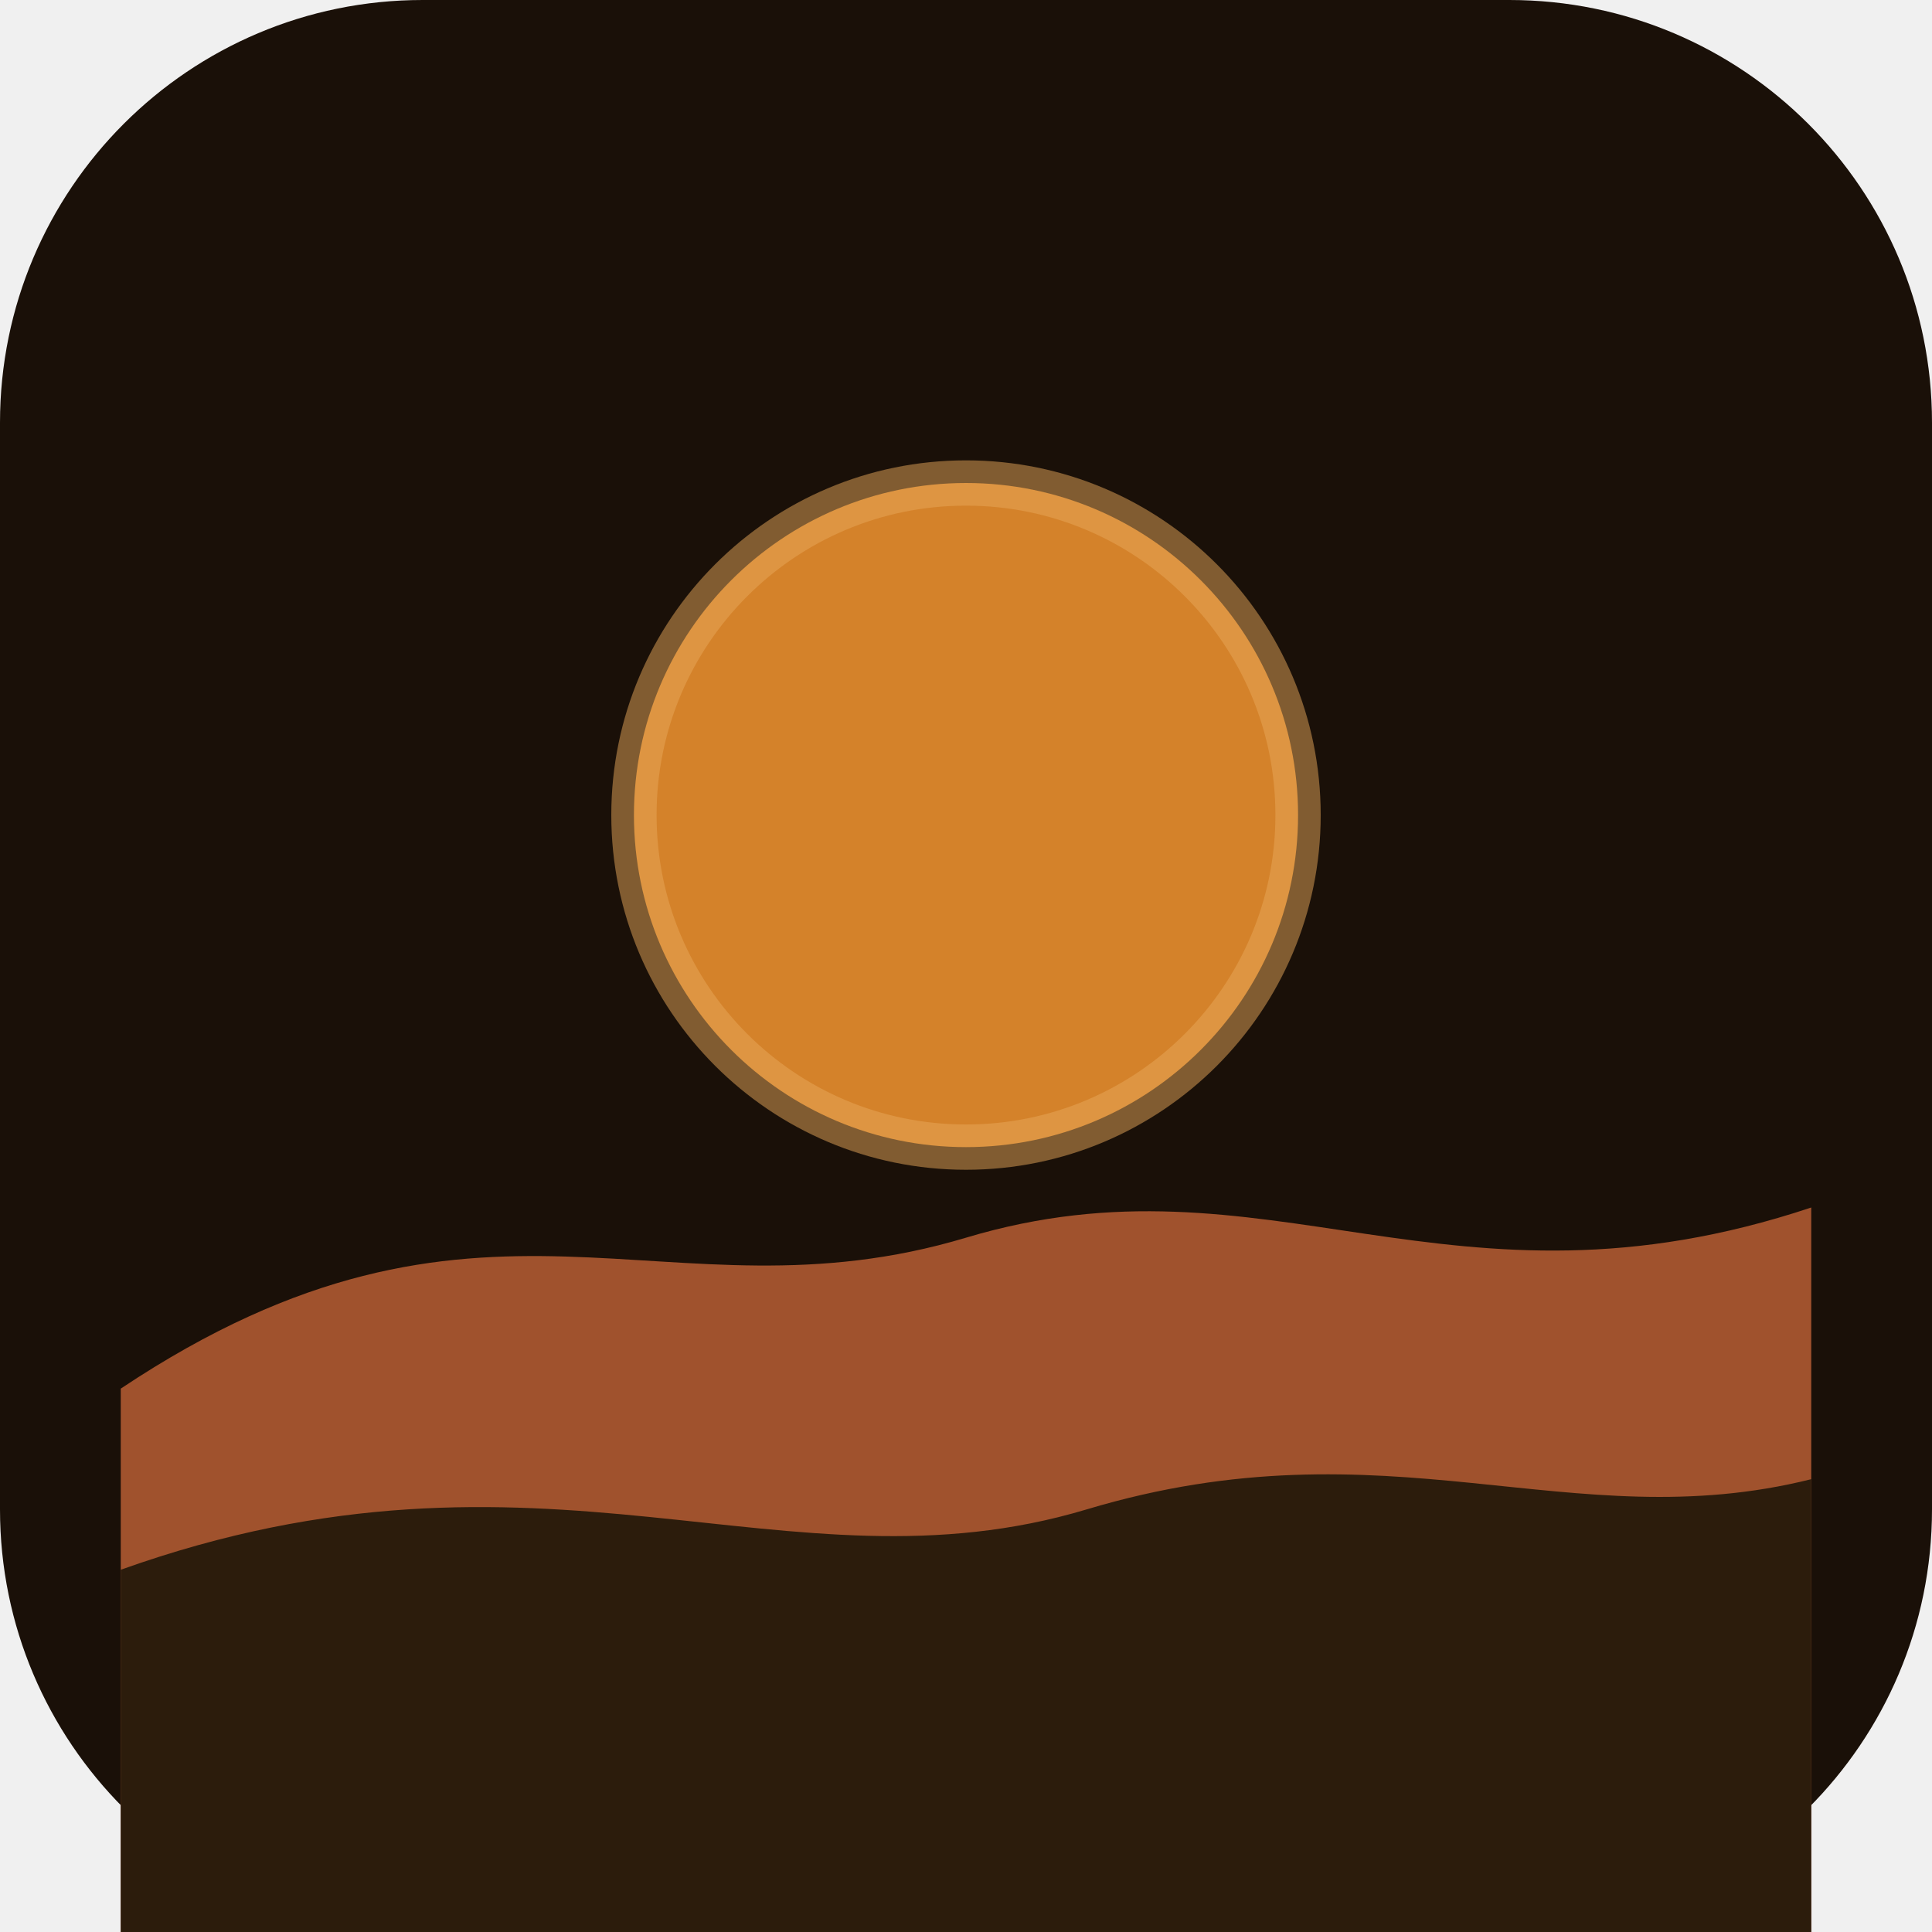
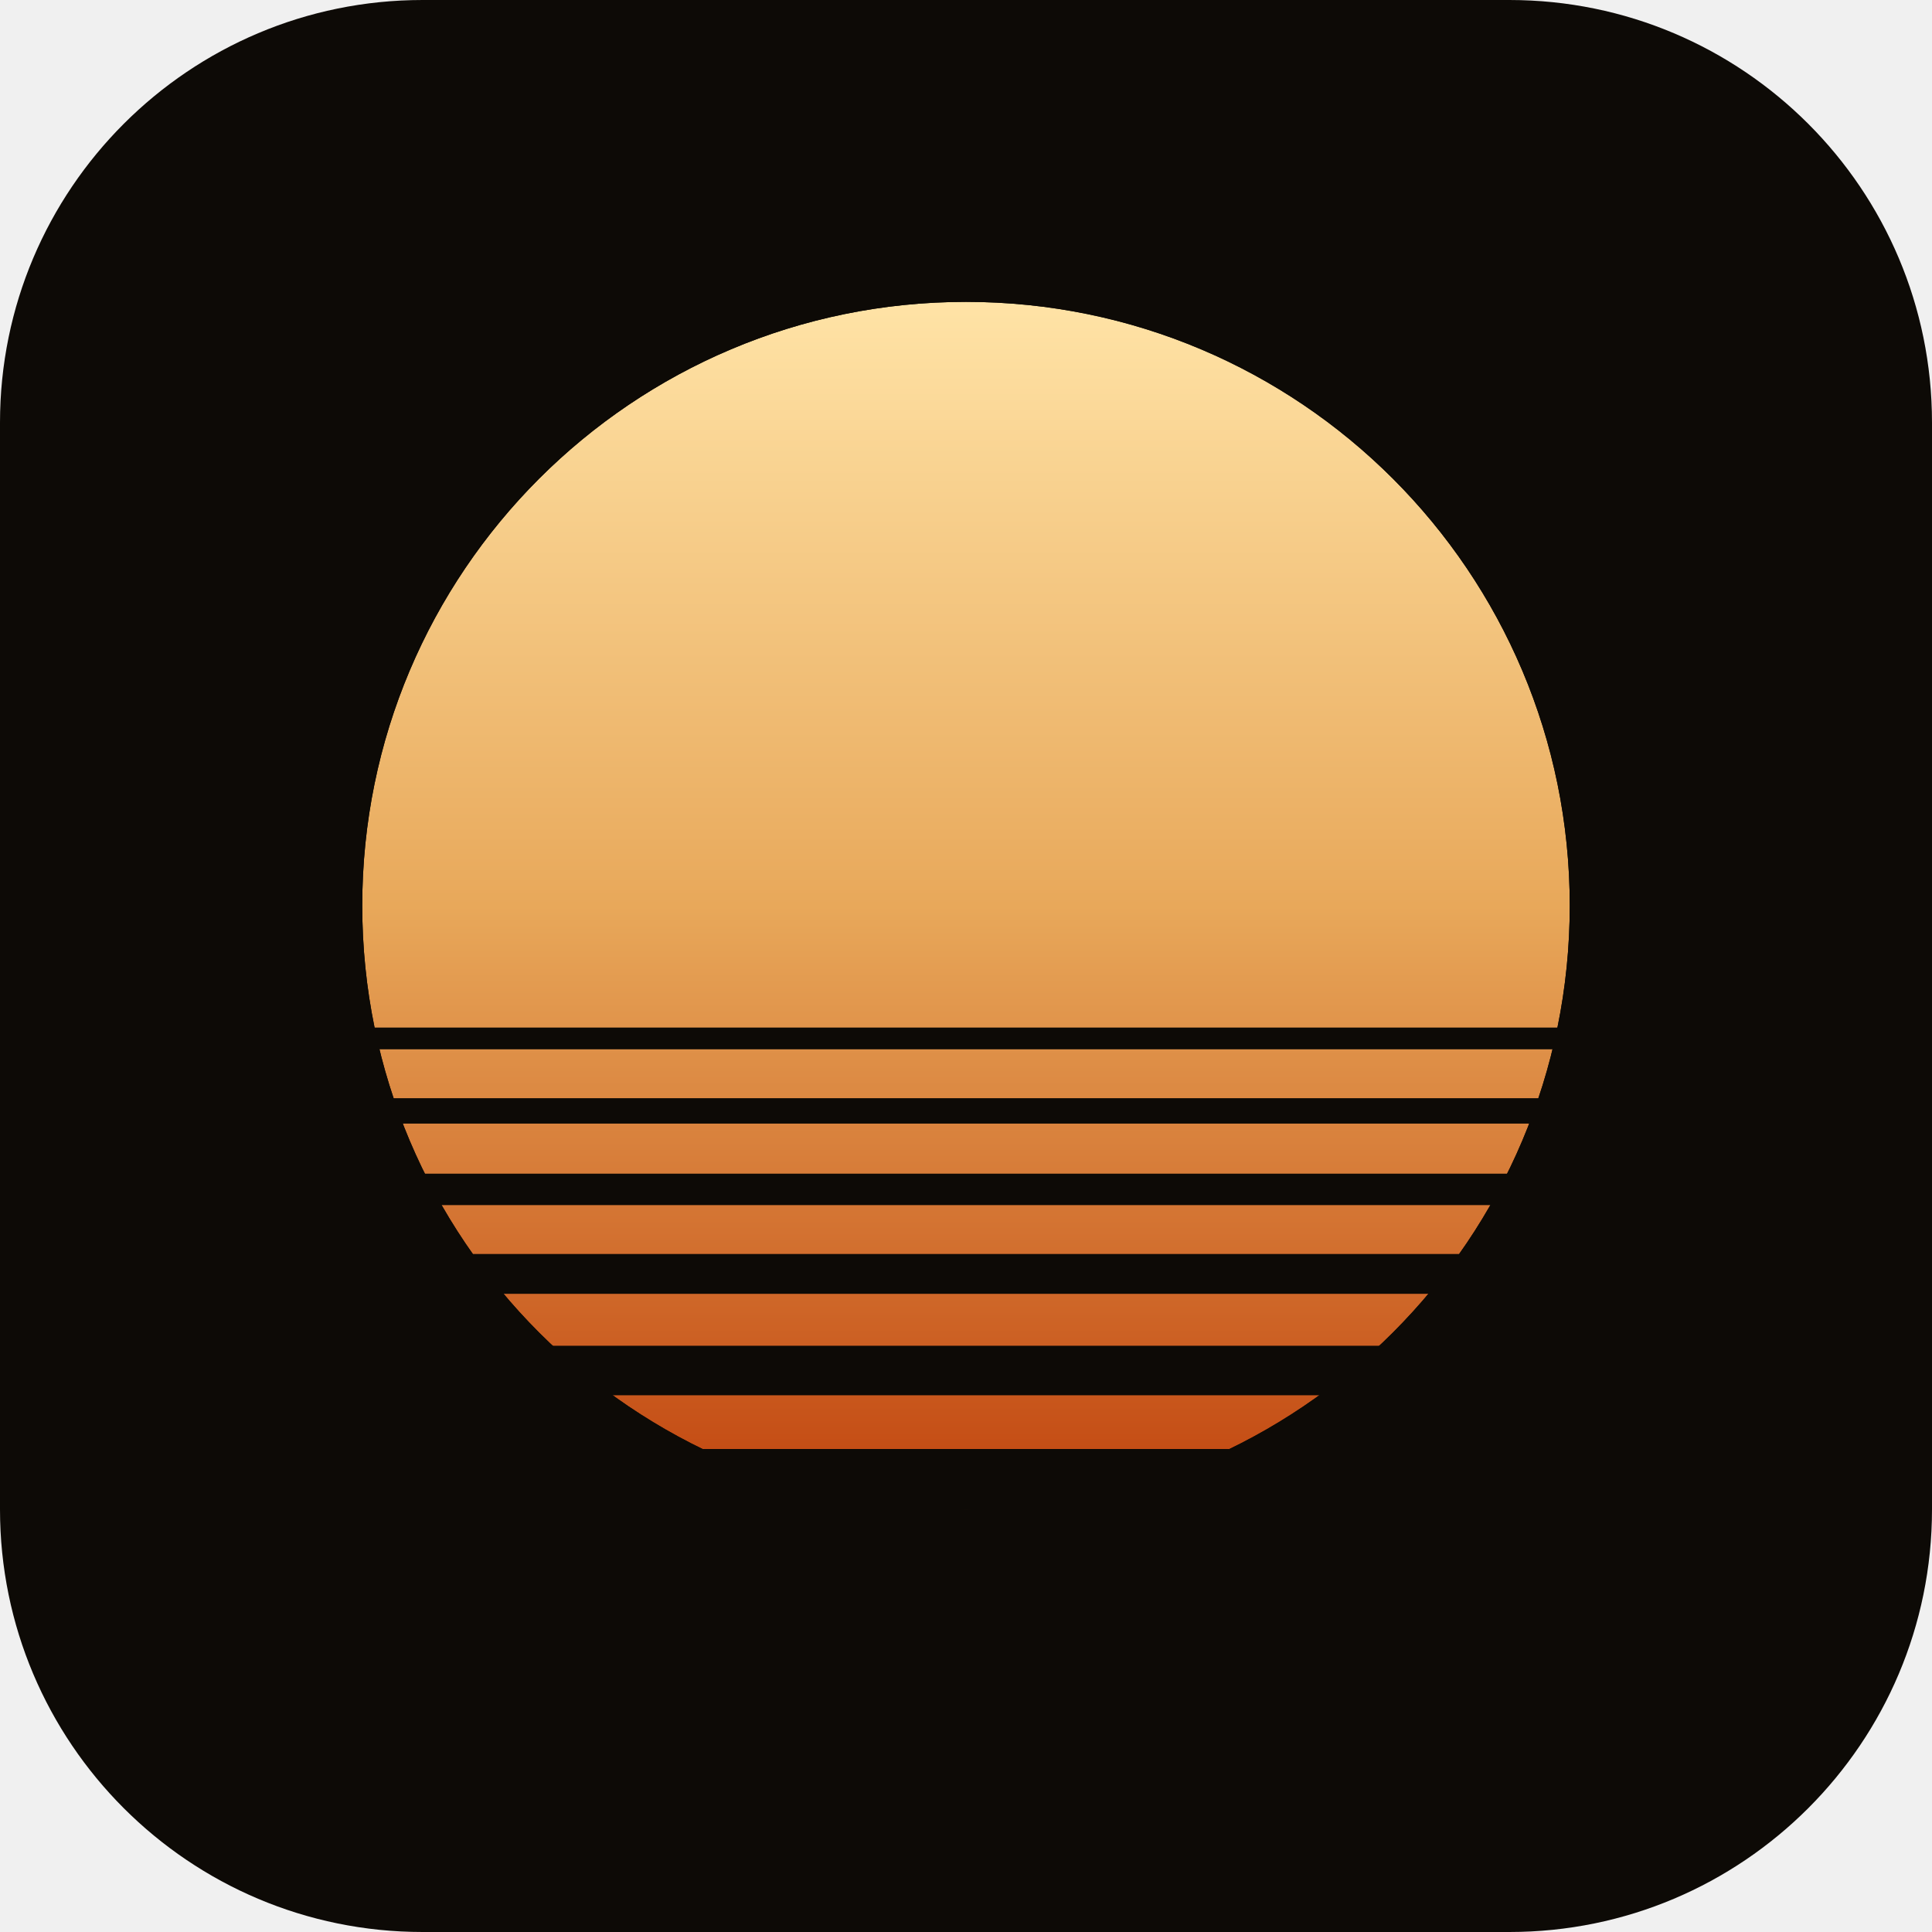
<svg xmlns="http://www.w3.org/2000/svg" viewBox="0 0 64 64" role="img" aria-label="Sarza AI">
-   <rect width="64" height="64" rx="14" fill="#1A1008" />
-   <circle cx="32" cy="27" r="11" fill="#D4822A" />
-   <circle cx="32" cy="27" r="11" fill="none" stroke="#E8A85A" stroke-width="1.5" opacity="0.5" />
-   <path d="M4 46 C16 38 22 44 32 41 C42 38 48 44 60 40 L60 64 L4 64 Z" fill="#A0522D" />
-   <path d="M4 52 C18 47 26 53 36 50 C46 47 52 51 60 49 L60 64 L4 64 Z" fill="#2C1C0C" />
+   <defs>
+     <linearGradient id="fv-sun" x1="0" y1="0" x2="0" y2="1">
+       <stop offset="0" stop-color="#FFE3A6" />
+       <stop offset="0.5" stop-color="#E8A85A" />
+       <stop offset="1" stop-color="#C1440E" />
+     </linearGradient>
+     <mask id="fv-mask">
+       <circle cx="32" cy="30" r="20" fill="#fff" />
+       <rect x="8" y="34.04" width="48" height="0.72" fill="#000" />
+       <rect x="8" y="36.38" width="48" height="0.84" fill="#000" />
+       <rect x="8" y="38.88" width="48" height="1.04" fill="#000" />
+       <rect x="8" y="41.54" width="48" height="1.32" fill="#000" />
+       <rect x="8" y="44.58" width="48" height="1.64" fill="#000" />
+       <rect x="8" y="48.00" width="48" height="2.00" fill="#000" />
+     </mask>
+   </defs>
+   <rect width="64" height="64" rx="14" fill="#0D0A06" />
+   <circle cx="32" cy="30" r="20" fill="url(#fv-sun)" mask="url(#fv-mask)" />
</svg>
